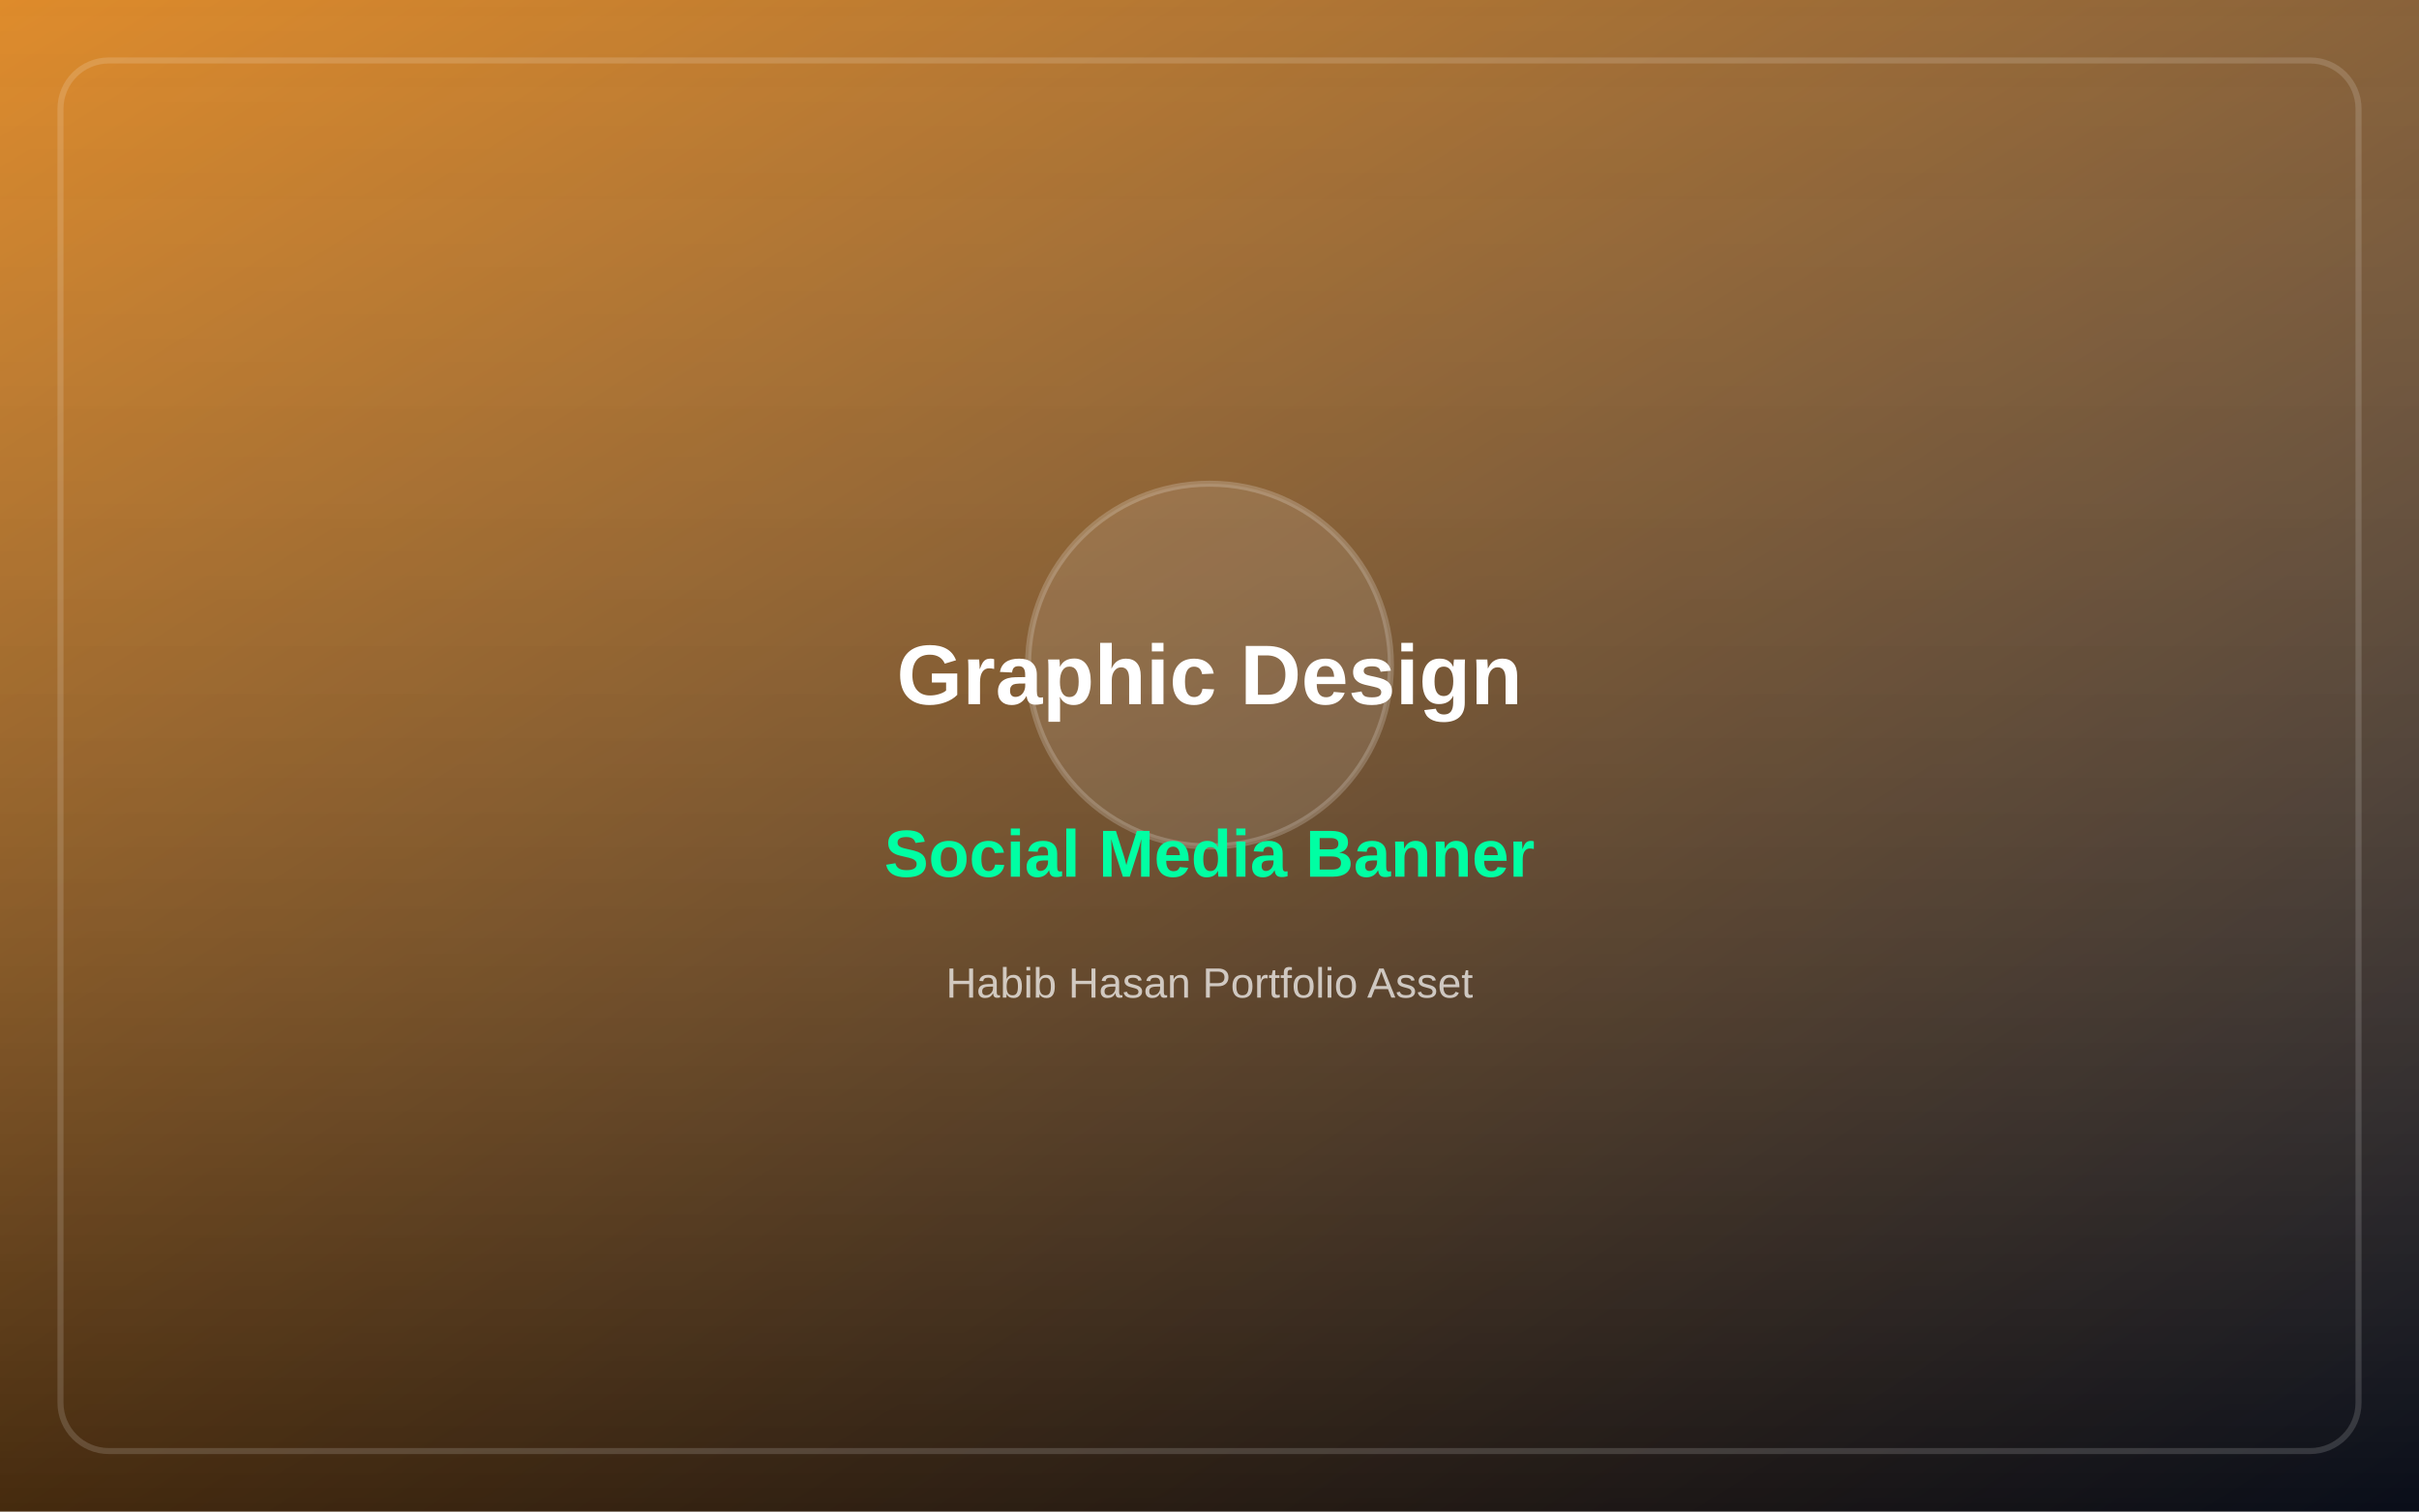
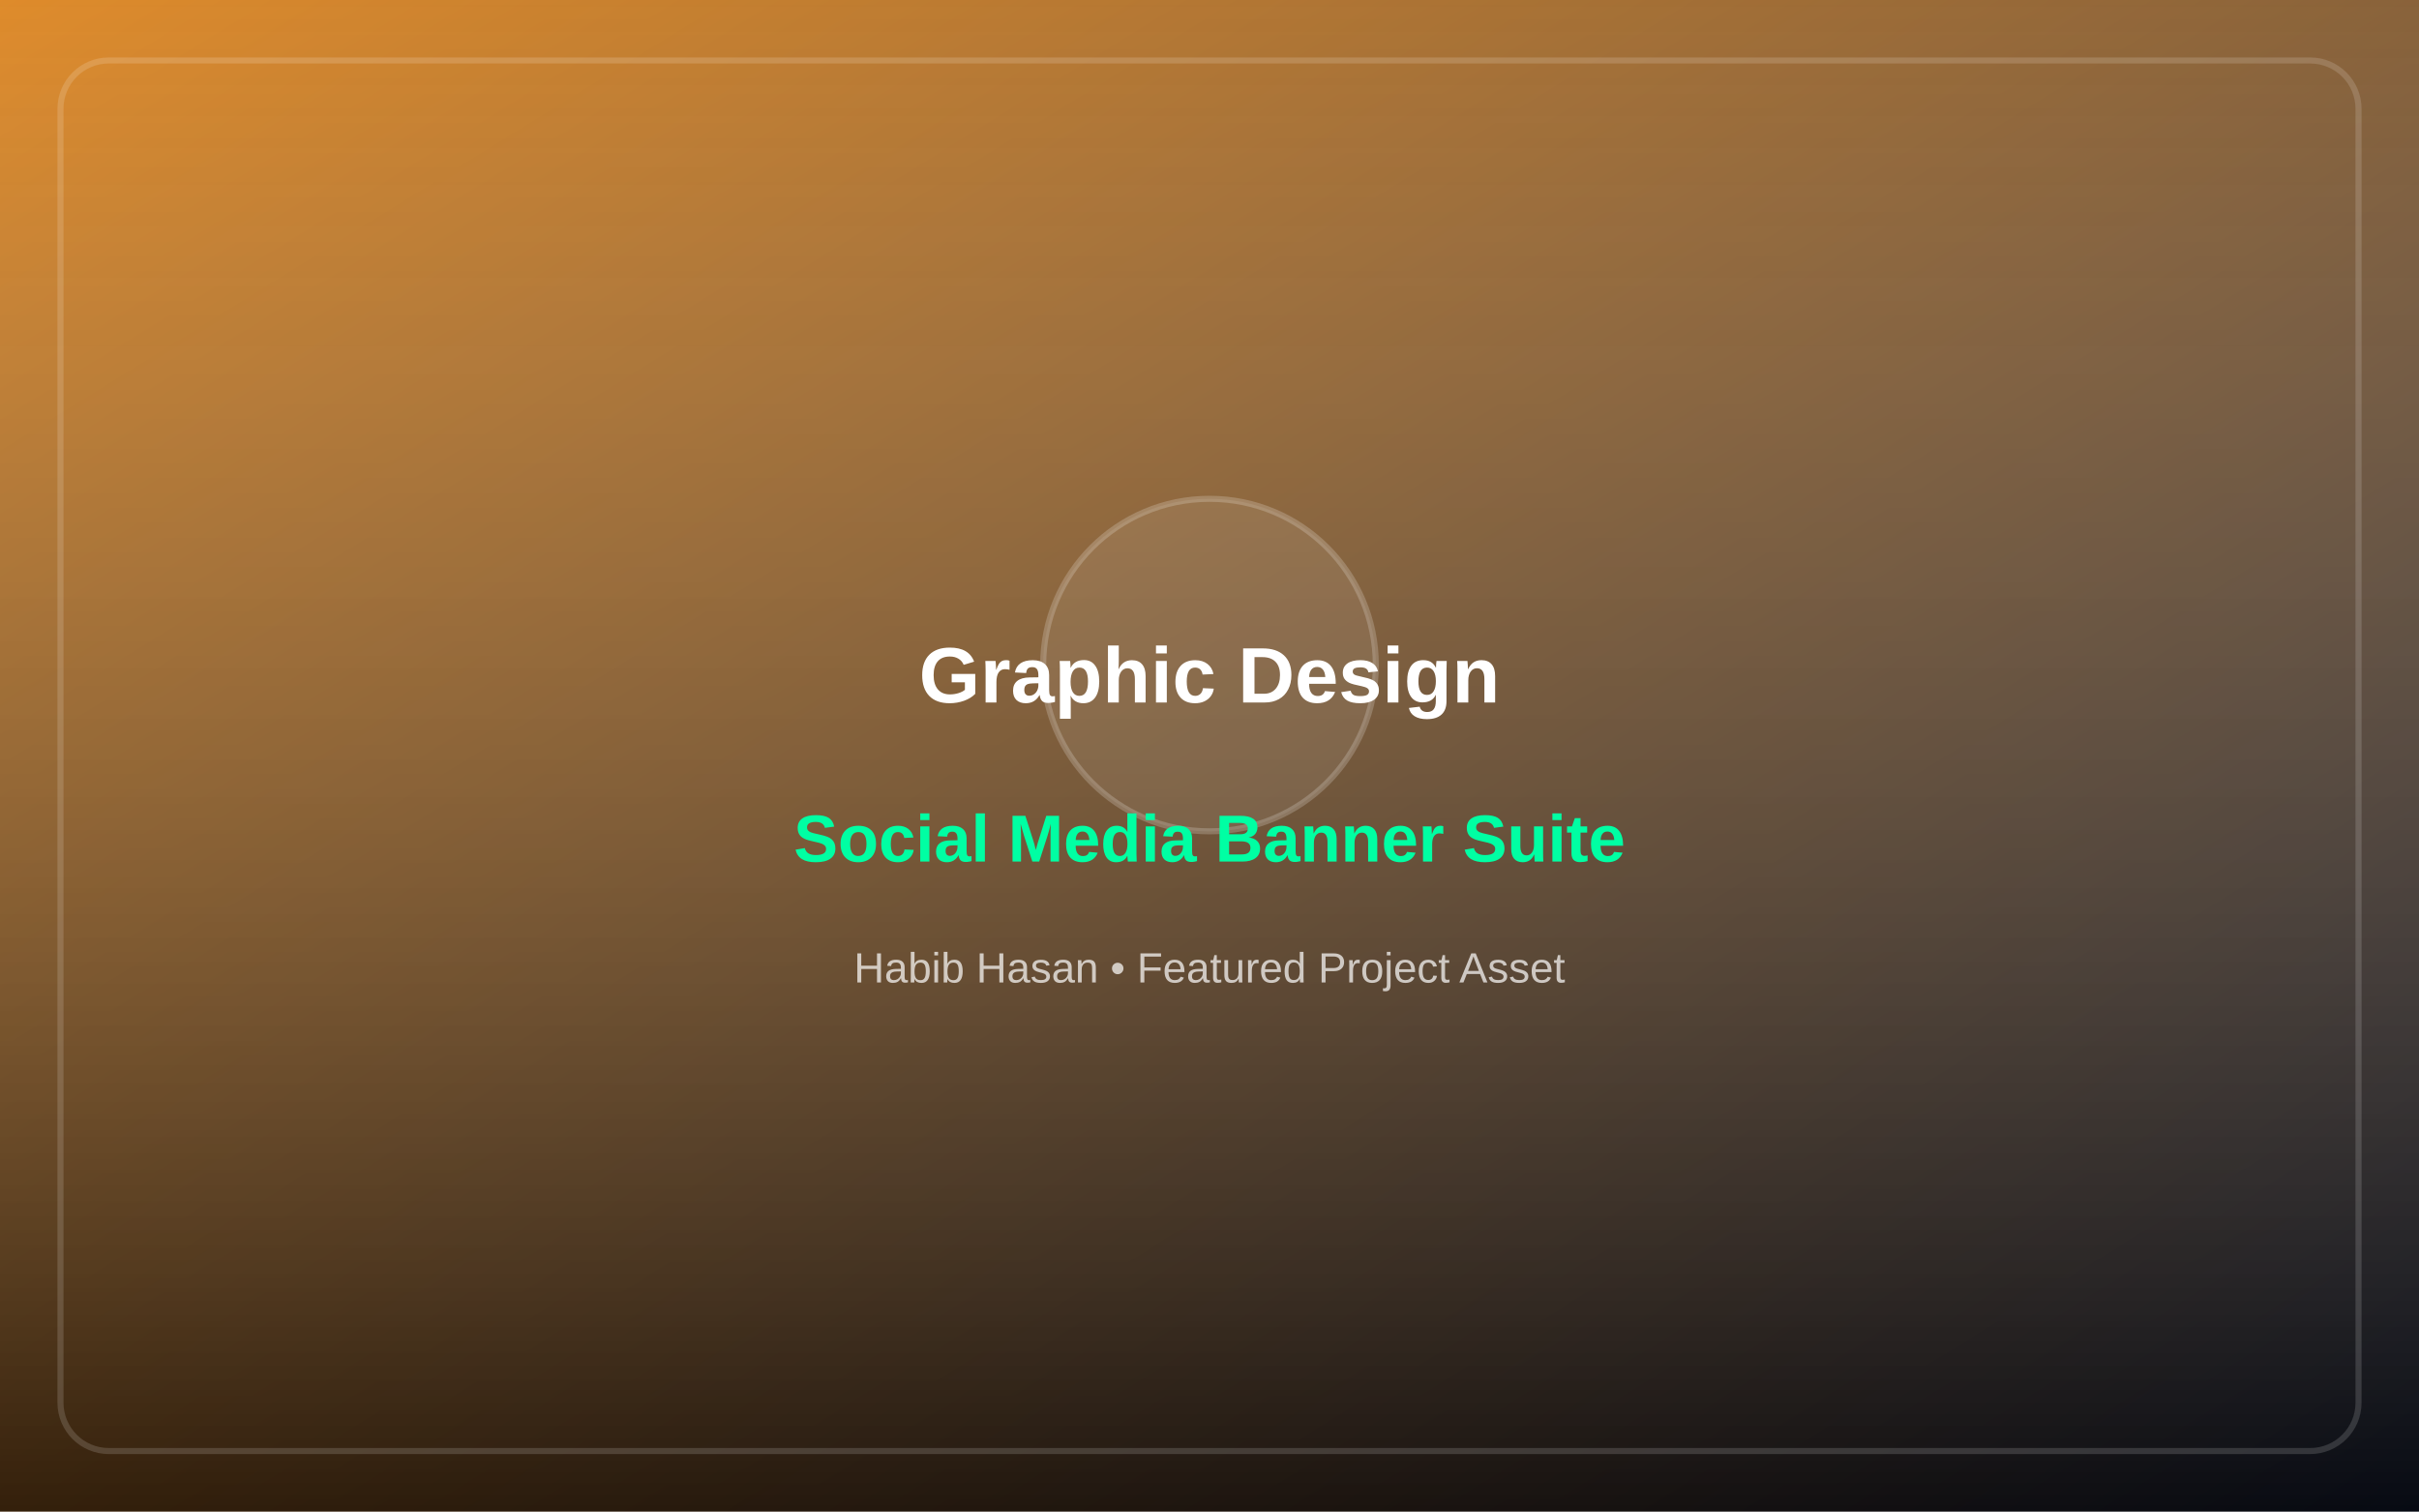
<svg xmlns="http://www.w3.org/2000/svg" width="800" height="500" viewBox="0 0 800 500">
  <defs>
-     <linearGradient id="bg" x1="0%" y1="0%" x2="100%" y2="100%">
+     <linearGradient id="bg_SocialMediaBannerSuite" x1="0%" y1="0%" x2="100%" y2="100%">
      <stop offset="0%" stop-color="#D97706" />
      <stop offset="100%" stop-color="#0F172A" />
    </linearGradient>
-     <linearGradient id="overlay" x1="0%" y1="0%" x2="0%" y2="100%">
+     <linearGradient id="overlay_SocialMediaBannerSuite" x1="0%" y1="0%" x2="0%" y2="100%">
      <stop offset="0%" stop-color="rgba(255,255,255,0.15)" />
-       <stop offset="100%" stop-color="rgba(0,0,0,0.4)" />
+       <stop offset="100%" stop-color="rgba(0,0,0,0.55)" />
    </linearGradient>
  </defs>
-   <rect width="100%" height="100%" fill="url(#bg)" />
-   <rect width="100%" height="100%" fill="url(#overlay)" />
-   <circle cx="400" cy="220" r="60" fill="rgba(255,255,255,0.1)" stroke="rgba(255,255,255,0.2)" stroke-width="2" />
-   <text x="50%" y="225" font-family="Arial, sans-serif" font-size="28" font-weight="bold" fill="#ffffff" text-anchor="middle" dominant-baseline="middle">Graphic Design</text>
-   <text x="50%" y="290" font-family="Arial, sans-serif" font-size="22" font-weight="600" fill="#00FFA3" text-anchor="middle">Social Media Banner</text>
-   <text x="50%" y="330" font-family="Arial, sans-serif" font-size="14" fill="rgba(255,255,255,0.7)" text-anchor="middle">Habib Hasan Portfolio Asset</text>
+   <rect width="100%" height="100%" fill="url(#bg_SocialMediaBannerSuite)" />
+   <rect width="100%" height="100%" fill="url(#overlay_SocialMediaBannerSuite)" />
+   <circle cx="400" cy="220" r="55" fill="rgba(255,255,255,0.08)" stroke="rgba(255,255,255,0.2)" stroke-width="2" />
+   <text x="50%" y="225" font-family="Outfit, Arial, sans-serif" font-size="26" font-weight="bold" fill="#ffffff" text-anchor="middle" dominant-baseline="middle">Graphic Design</text>
+   <text x="50%" y="285" font-family="Outfit, Arial, sans-serif" font-size="22" font-weight="600" fill="#00FFA3" text-anchor="middle">Social Media Banner Suite</text>
+   <text x="50%" y="325" font-family="Outfit, Arial, sans-serif" font-size="14" fill="rgba(255,255,255,0.7)" text-anchor="middle">Habib Hasan • Featured Project Asset</text>
  <rect x="20" y="20" width="760" height="460" fill="none" stroke="rgba(255,255,255,0.15)" stroke-width="2" rx="16" />
</svg>
